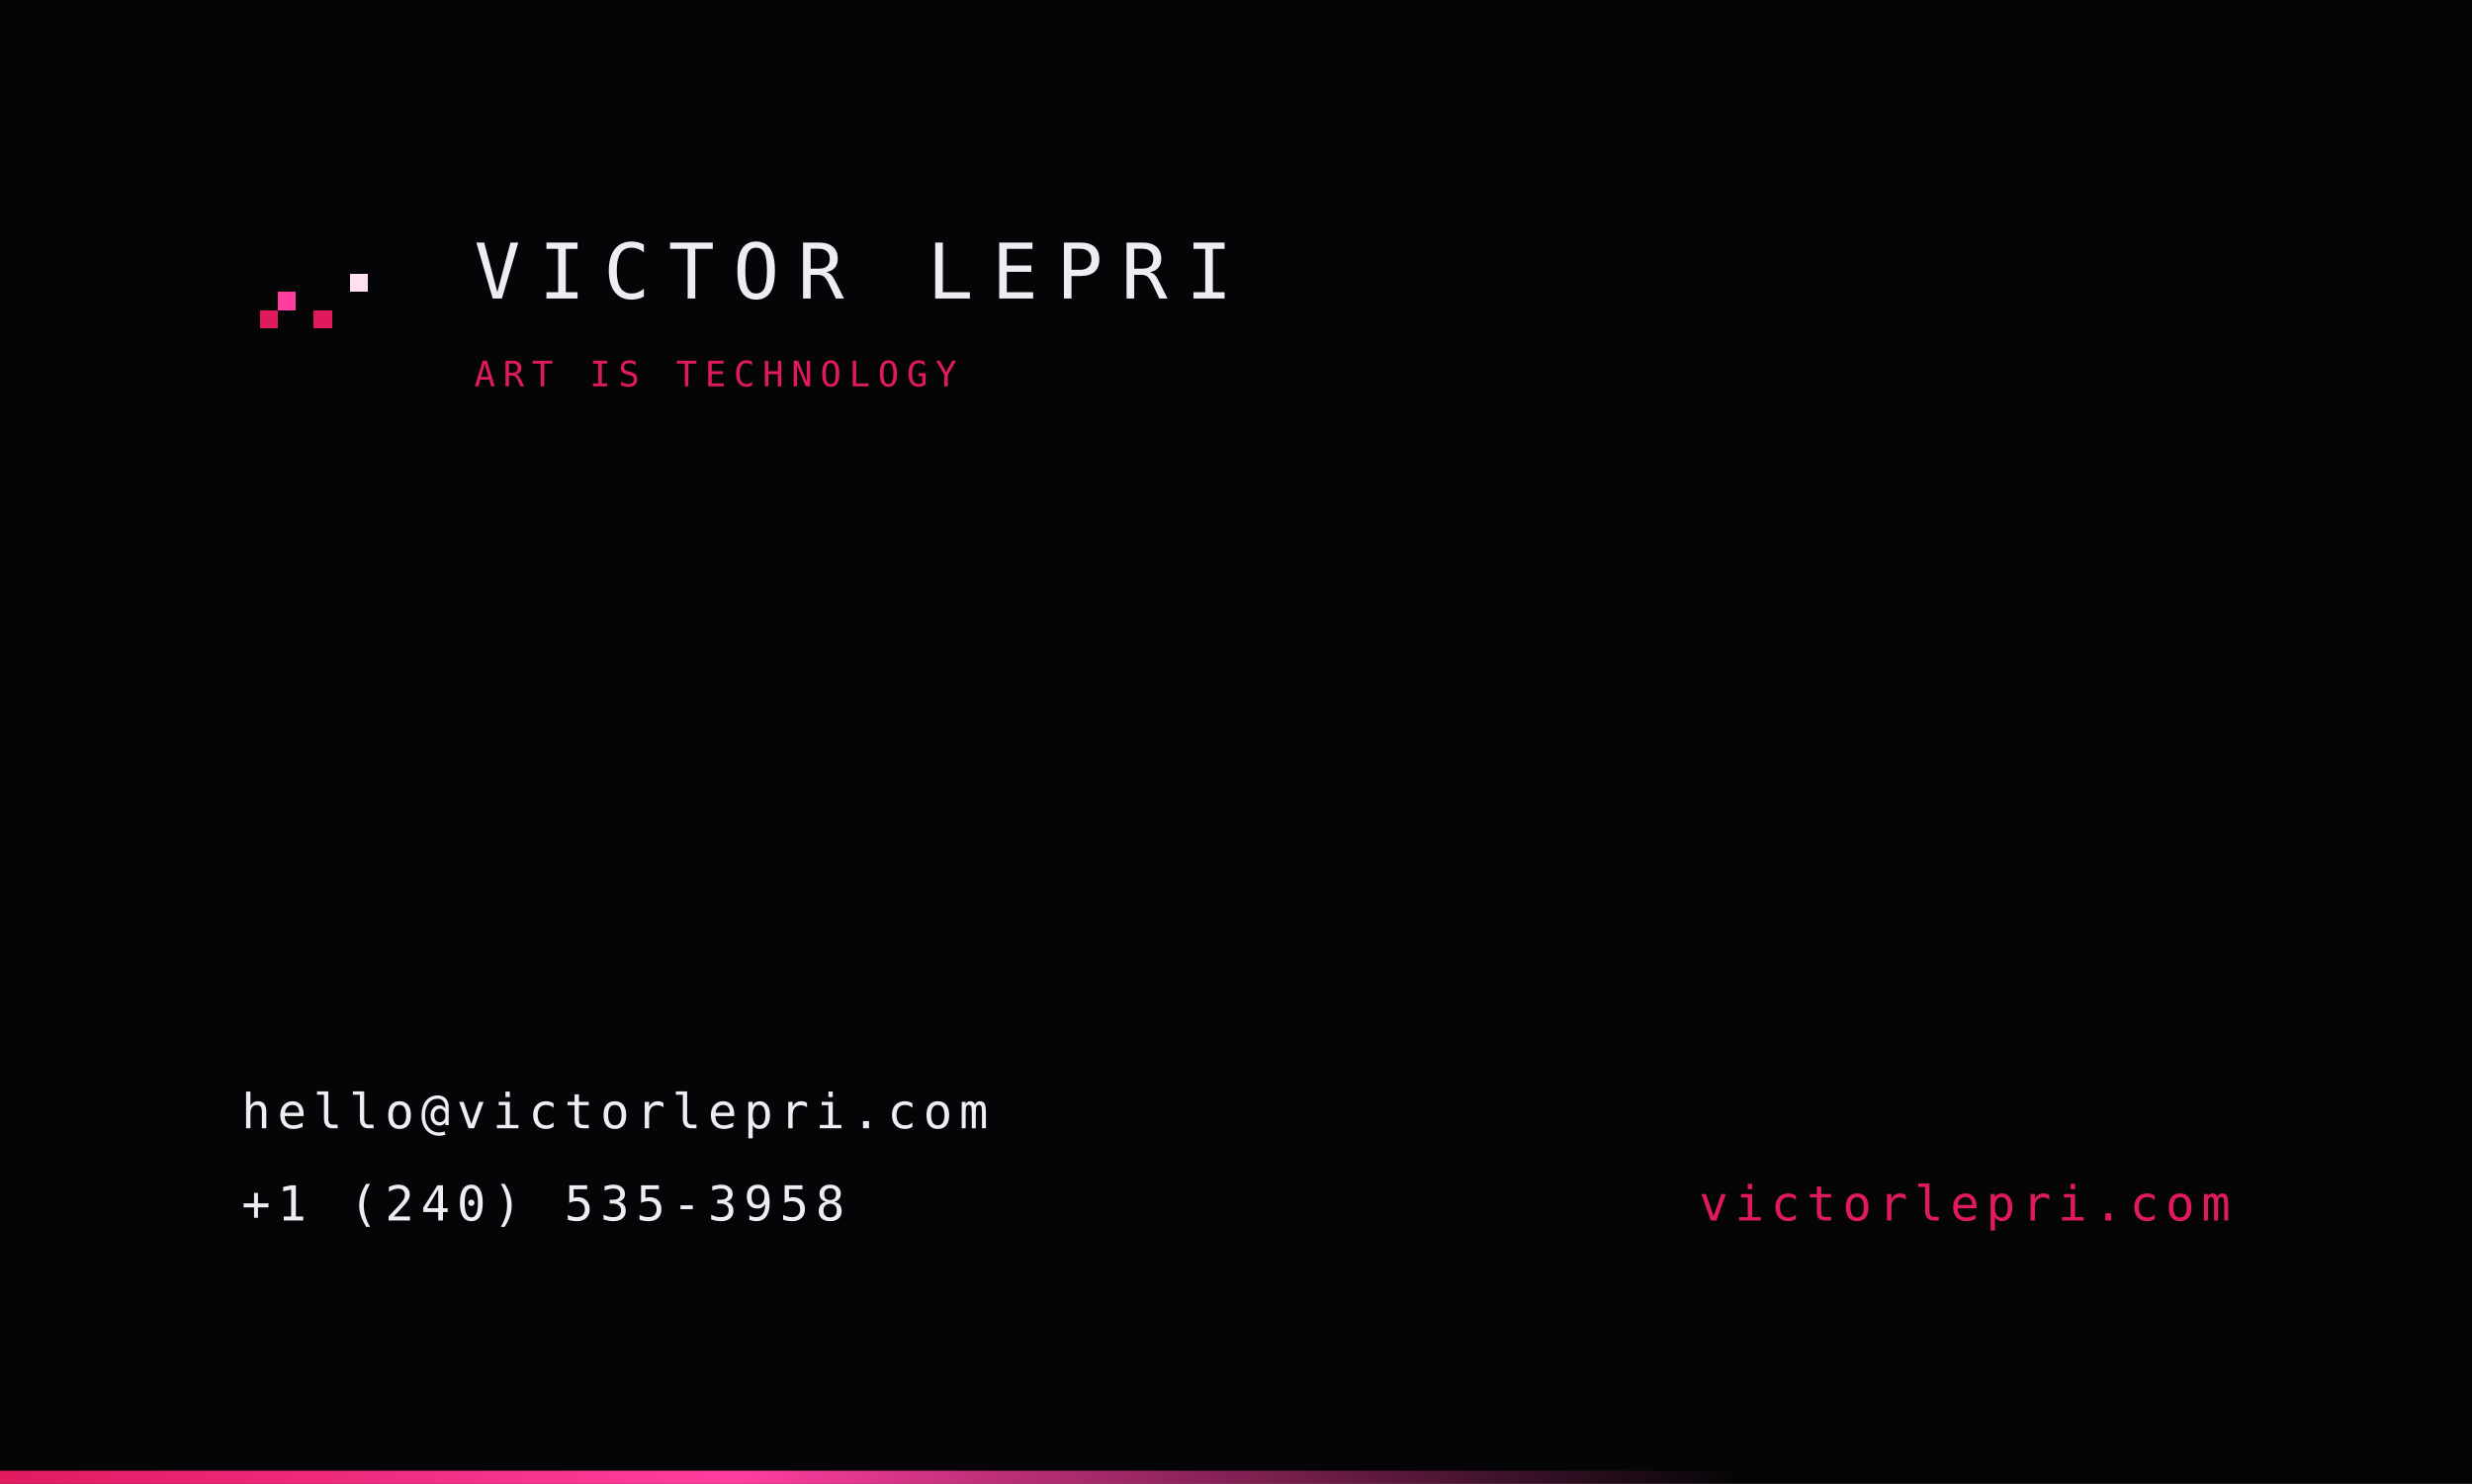
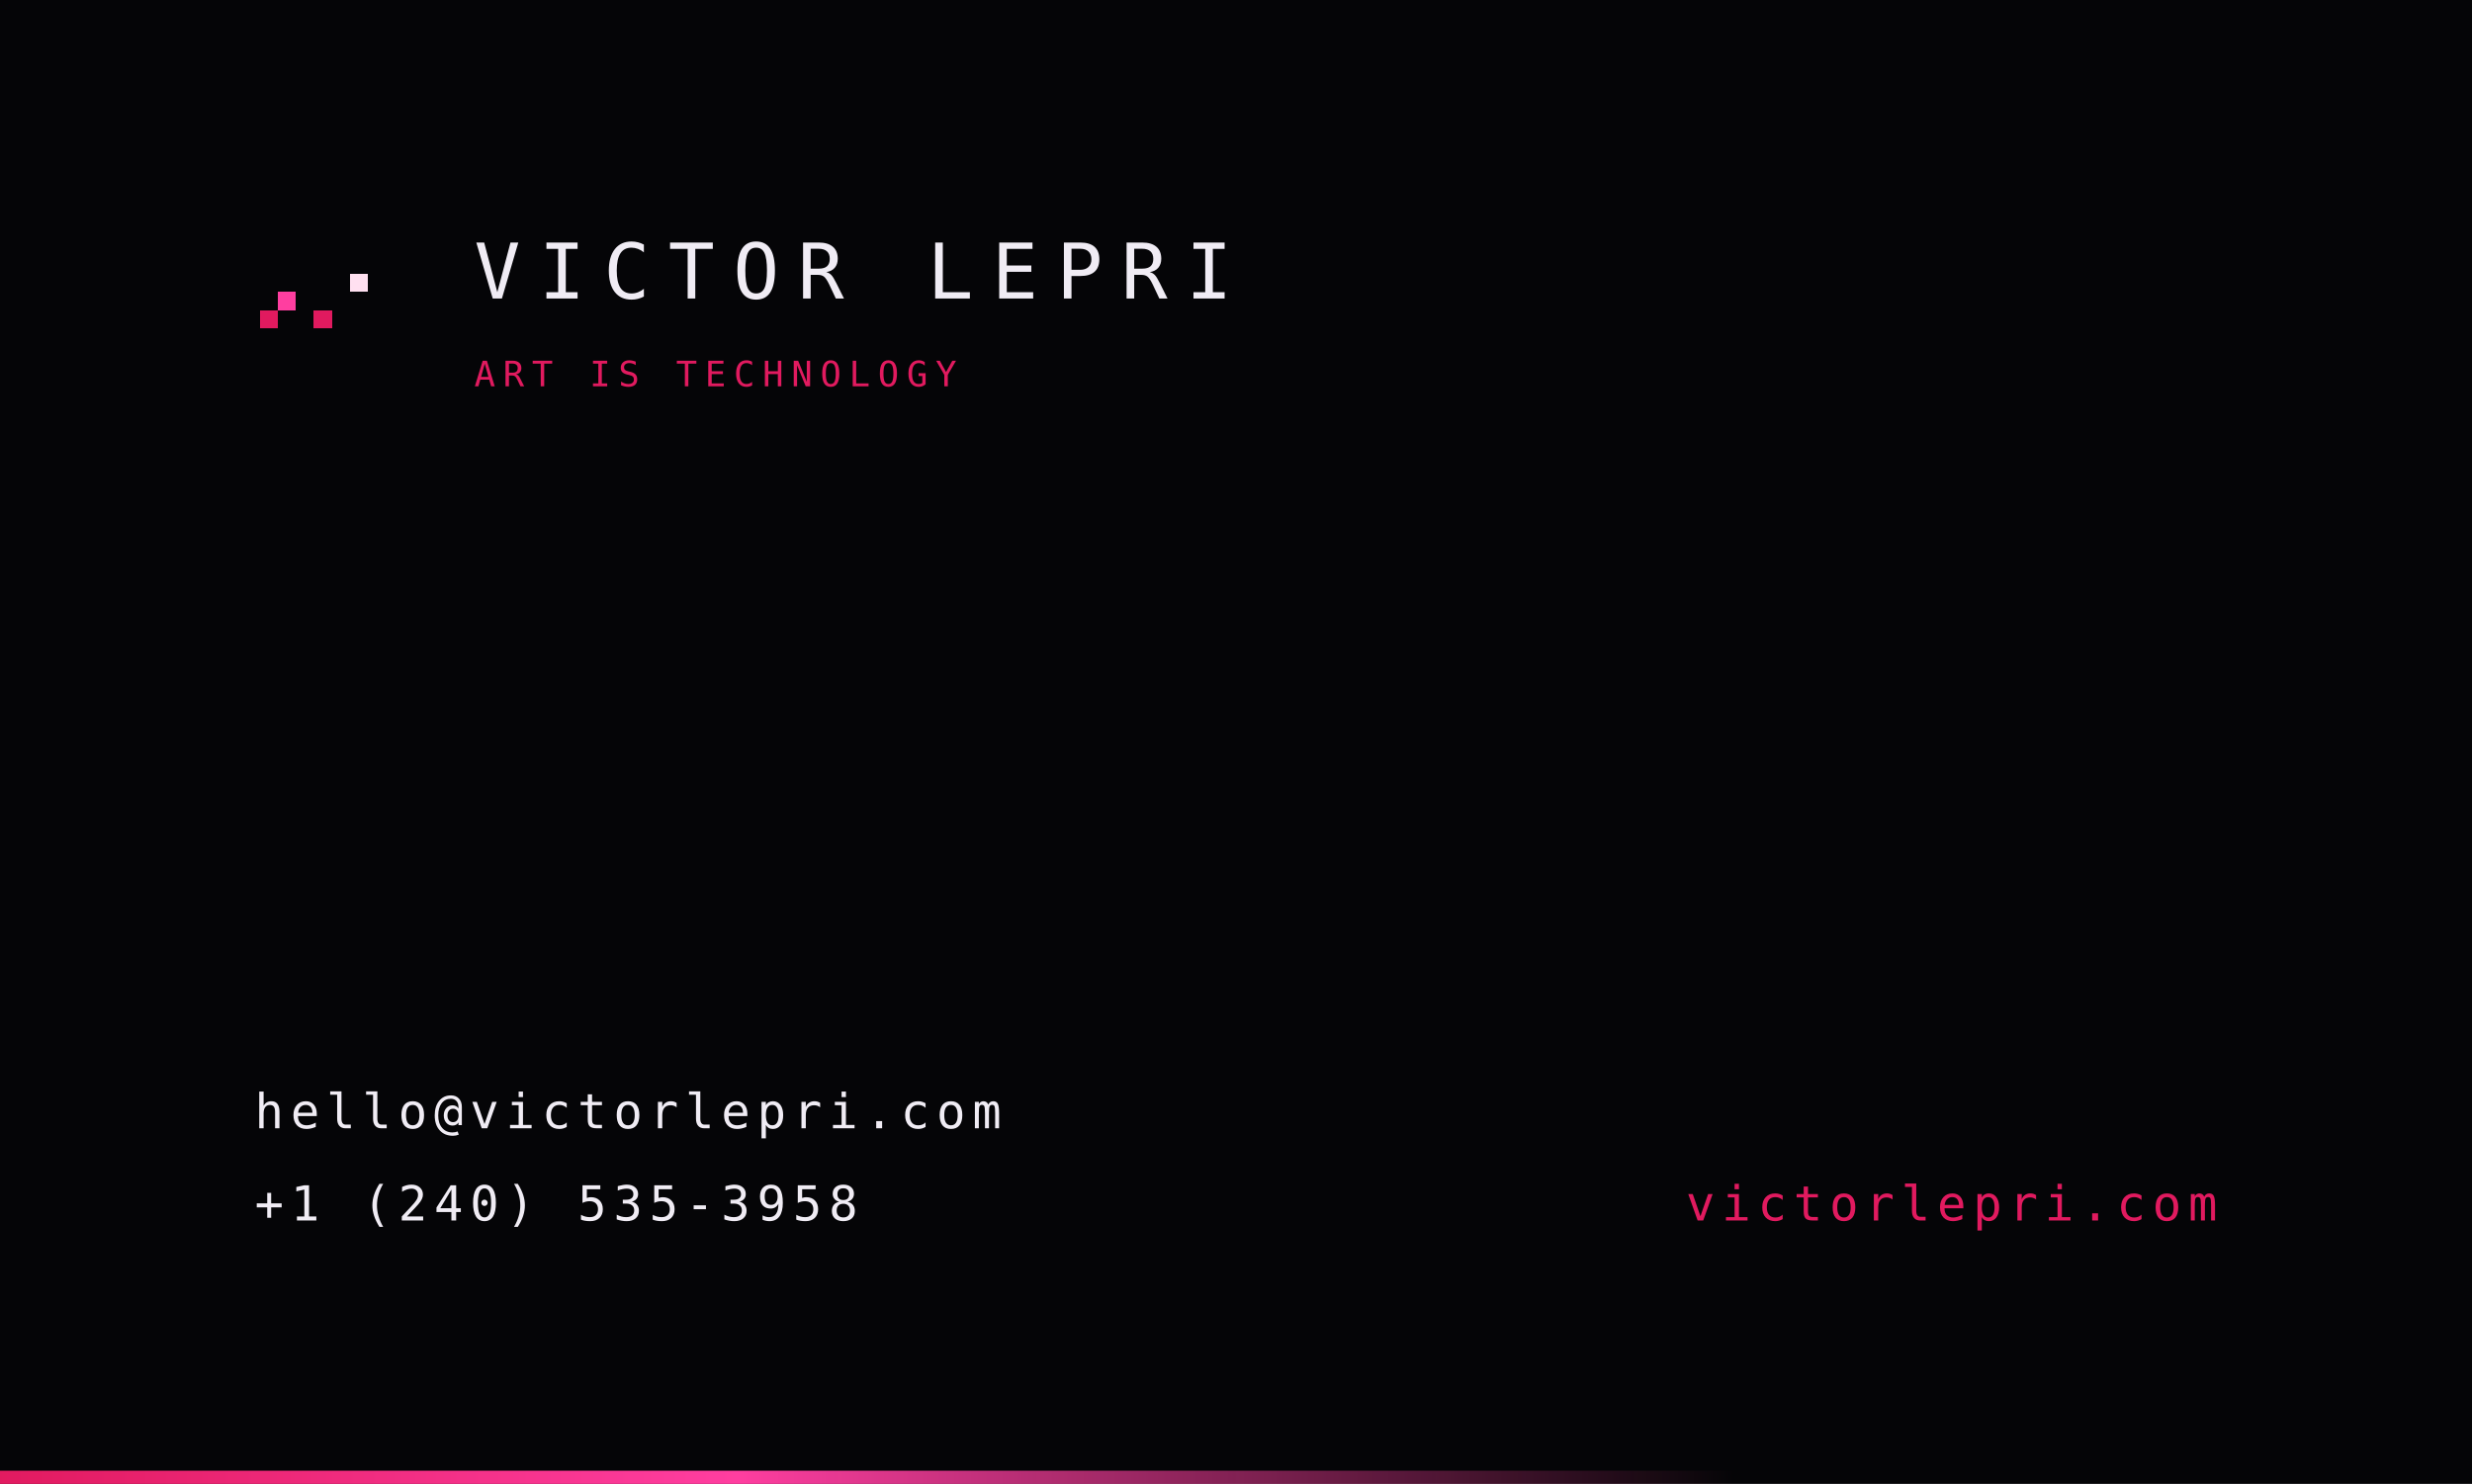
<svg xmlns="http://www.w3.org/2000/svg" width="1126" height="676" viewBox="0 0 1126 676">
  <defs>
    <linearGradient id="rule" x1="0" y1="0" x2="1" y2="0">
      <stop offset="0" stop-color="#e11a5f" />
      <stop offset="0.3" stop-color="#ff3ea0" />
      <stop offset="0.7" stop-color="#ff3ea0" stop-opacity="0" />
    </linearGradient>
  </defs>
  <rect width="1126" height="676" fill="#050507" />
  <g shape-rendering="crispEdges" transform="translate(110,100) scale(8.25)">
    <rect x="1" y="5" width="1" height="1" fill="#e11a5f" />
    <rect x="2" y="4" width="1" height="1" fill="#ff3ea0" />
    <rect x="4" y="5" width="1" height="1" fill="#e11a5f" />
    <rect x="6" y="3" width="1" height="1" fill="#ffe0f0" />
  </g>
  <text x="216" y="136" font-family="Menlo, Consolas, DejaVu Sans Mono, monospace" font-size="35" font-weight="300" letter-spacing="8.4" fill="#f0ecf4">VICTOR LEPRI</text>
  <text x="216" y="176" font-family="Menlo, Consolas, DejaVu Sans Mono, monospace" font-size="16" letter-spacing="3.5" fill="#e11a5f">ART IS TECHNOLOGY</text>
-   <text x="110" y="514" font-family="Menlo, Consolas, DejaVu Sans Mono, monospace" font-size="22" letter-spacing="3.1" fill="#f0ecf4">hello@victorlepri.com</text>
-   <text x="110" y="556" font-family="Menlo, Consolas, DejaVu Sans Mono, monospace" font-size="22" letter-spacing="3.1" fill="#f0ecf4">+1 (240) 535-3958</text>
-   <text x="1016" y="556" font-family="Menlo, Consolas, DejaVu Sans Mono, monospace" font-size="22" letter-spacing="3.1" fill="#e11a5f" text-anchor="end">victorlepri.com</text>
+   <text x="116" y="514" font-family="Menlo, Consolas, DejaVu Sans Mono, monospace" font-size="22" letter-spacing="3.1" fill="#f0ecf4">hello@victorlepri.com</text>
+   <text x="116" y="556" font-family="Menlo, Consolas, DejaVu Sans Mono, monospace" font-size="22" letter-spacing="3.1" fill="#f0ecf4">+1 (240) 535-3958</text>
+   <text x="1010" y="556" font-family="Menlo, Consolas, DejaVu Sans Mono, monospace" font-size="22" letter-spacing="3.1" fill="#e11a5f" text-anchor="end">victorlepri.com</text>
  <rect x="0" y="670" width="1126" height="6" fill="url(#rule)" />
</svg>
